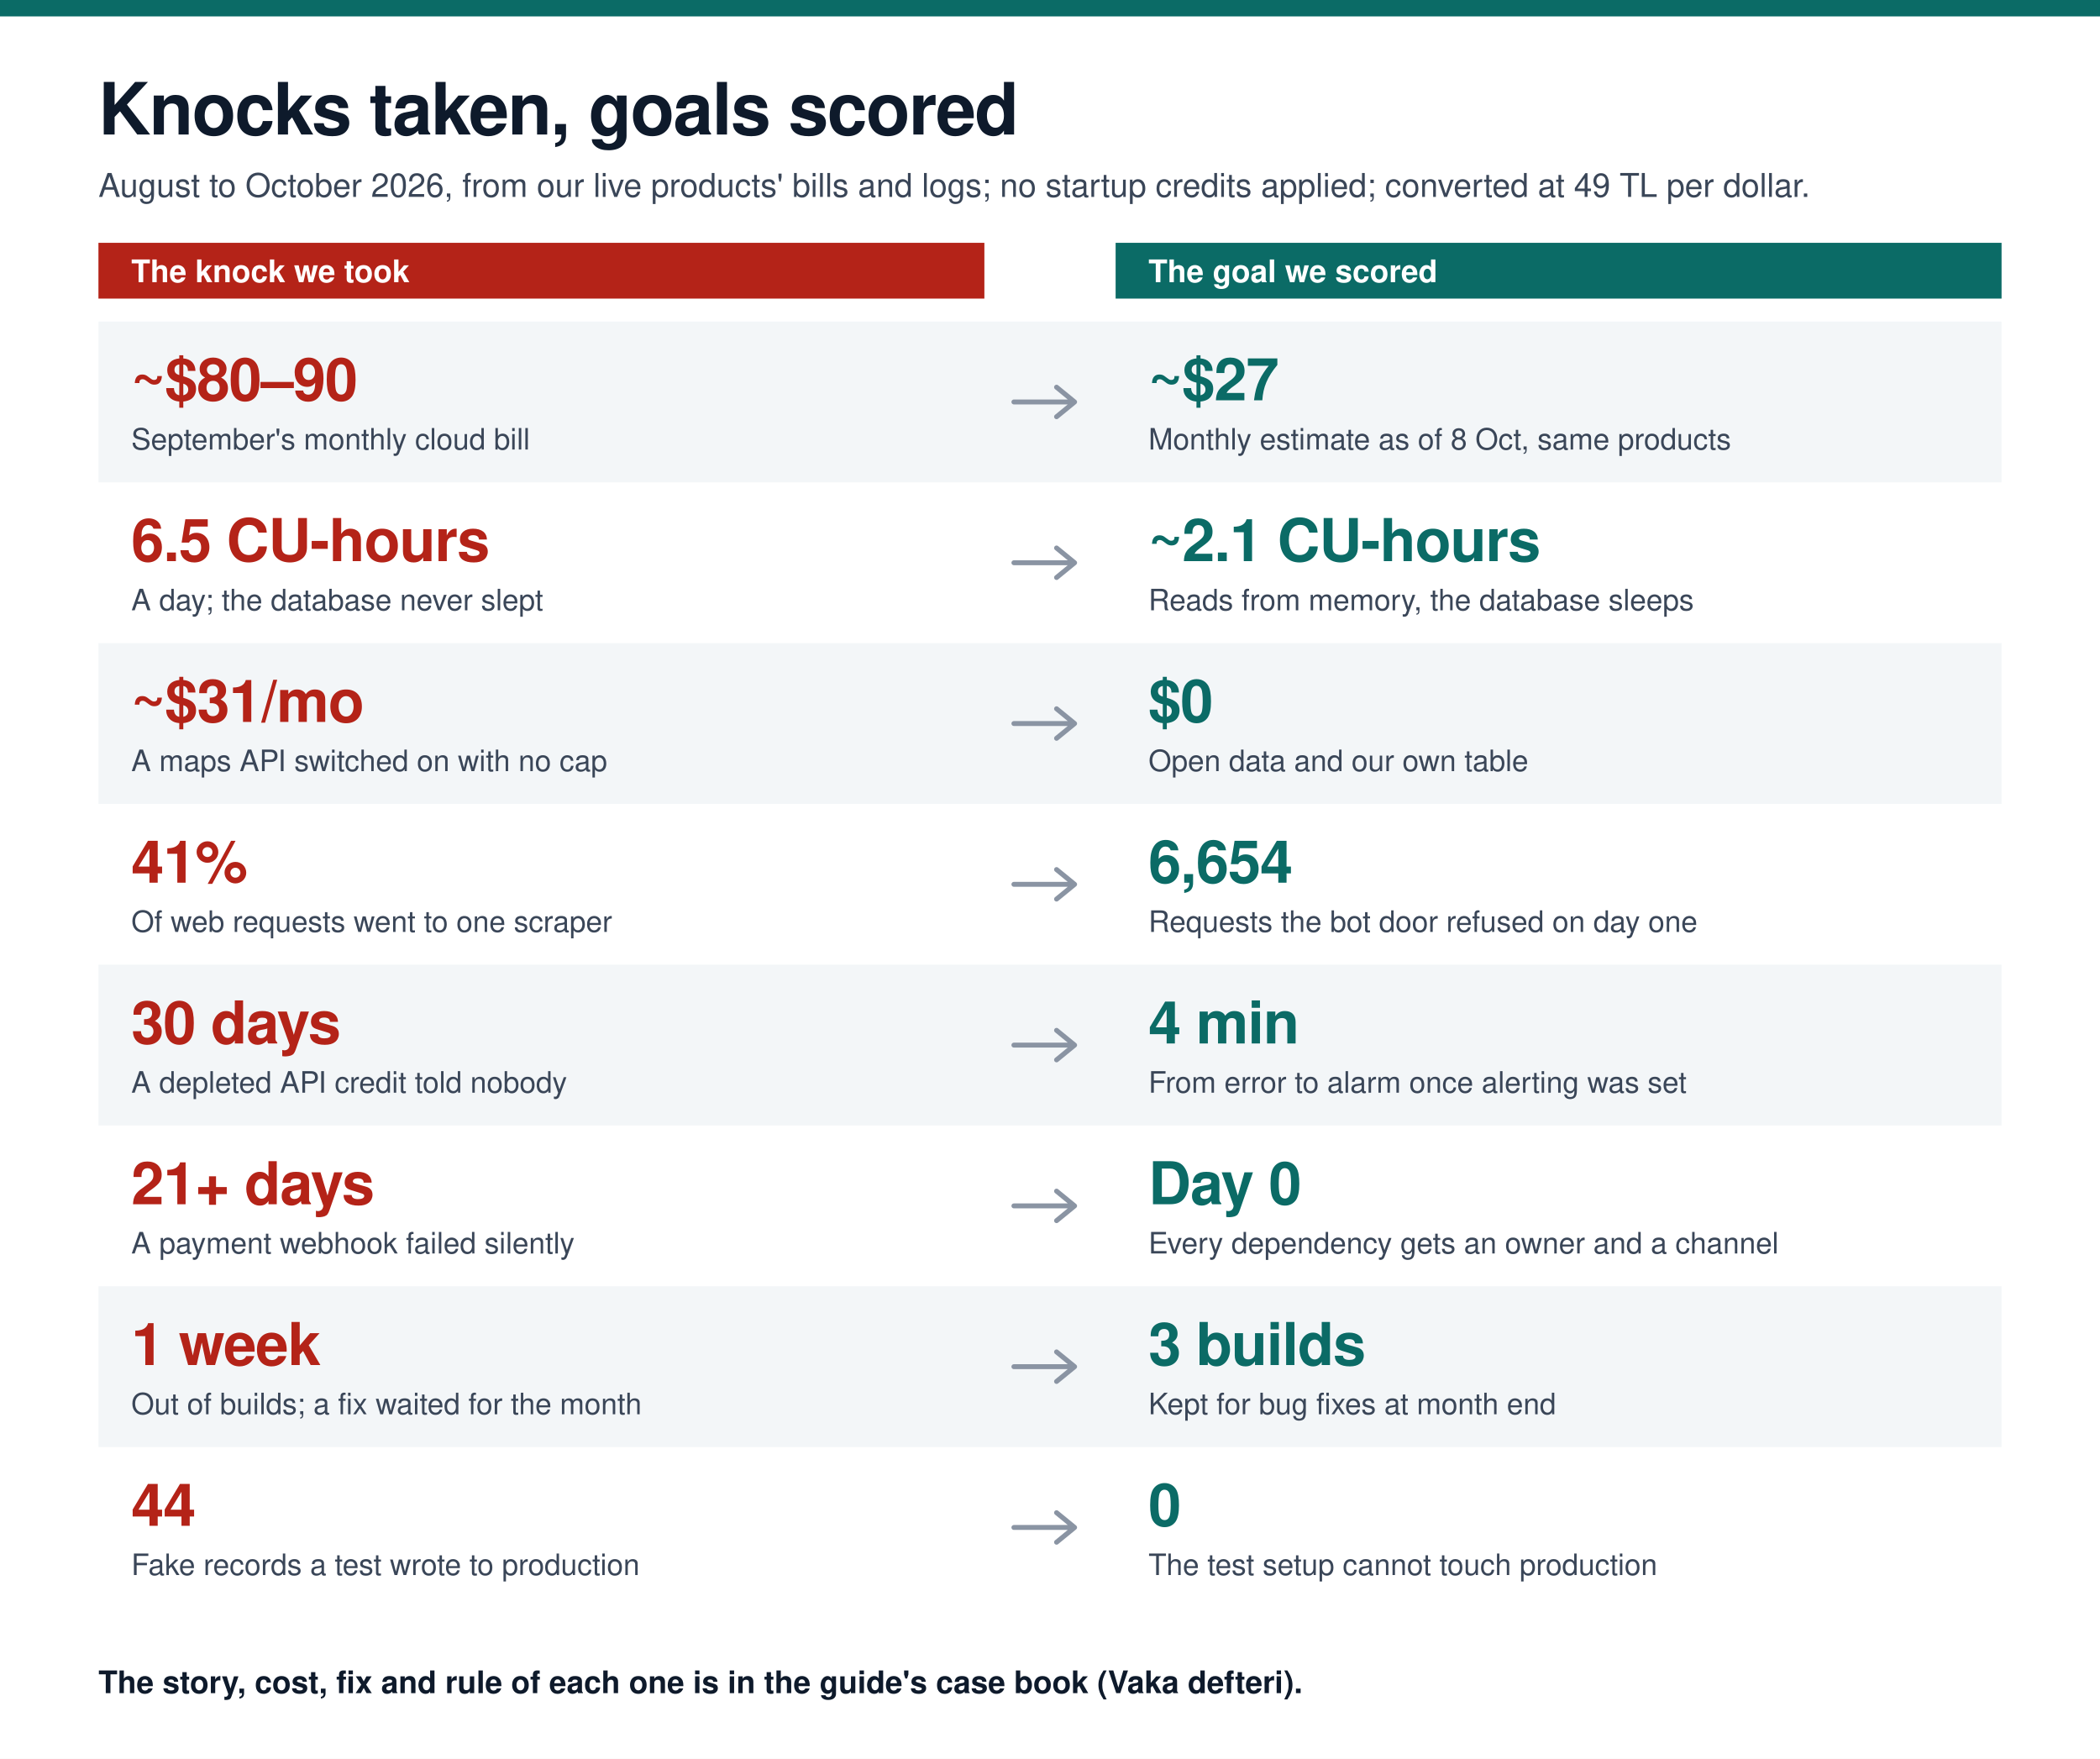
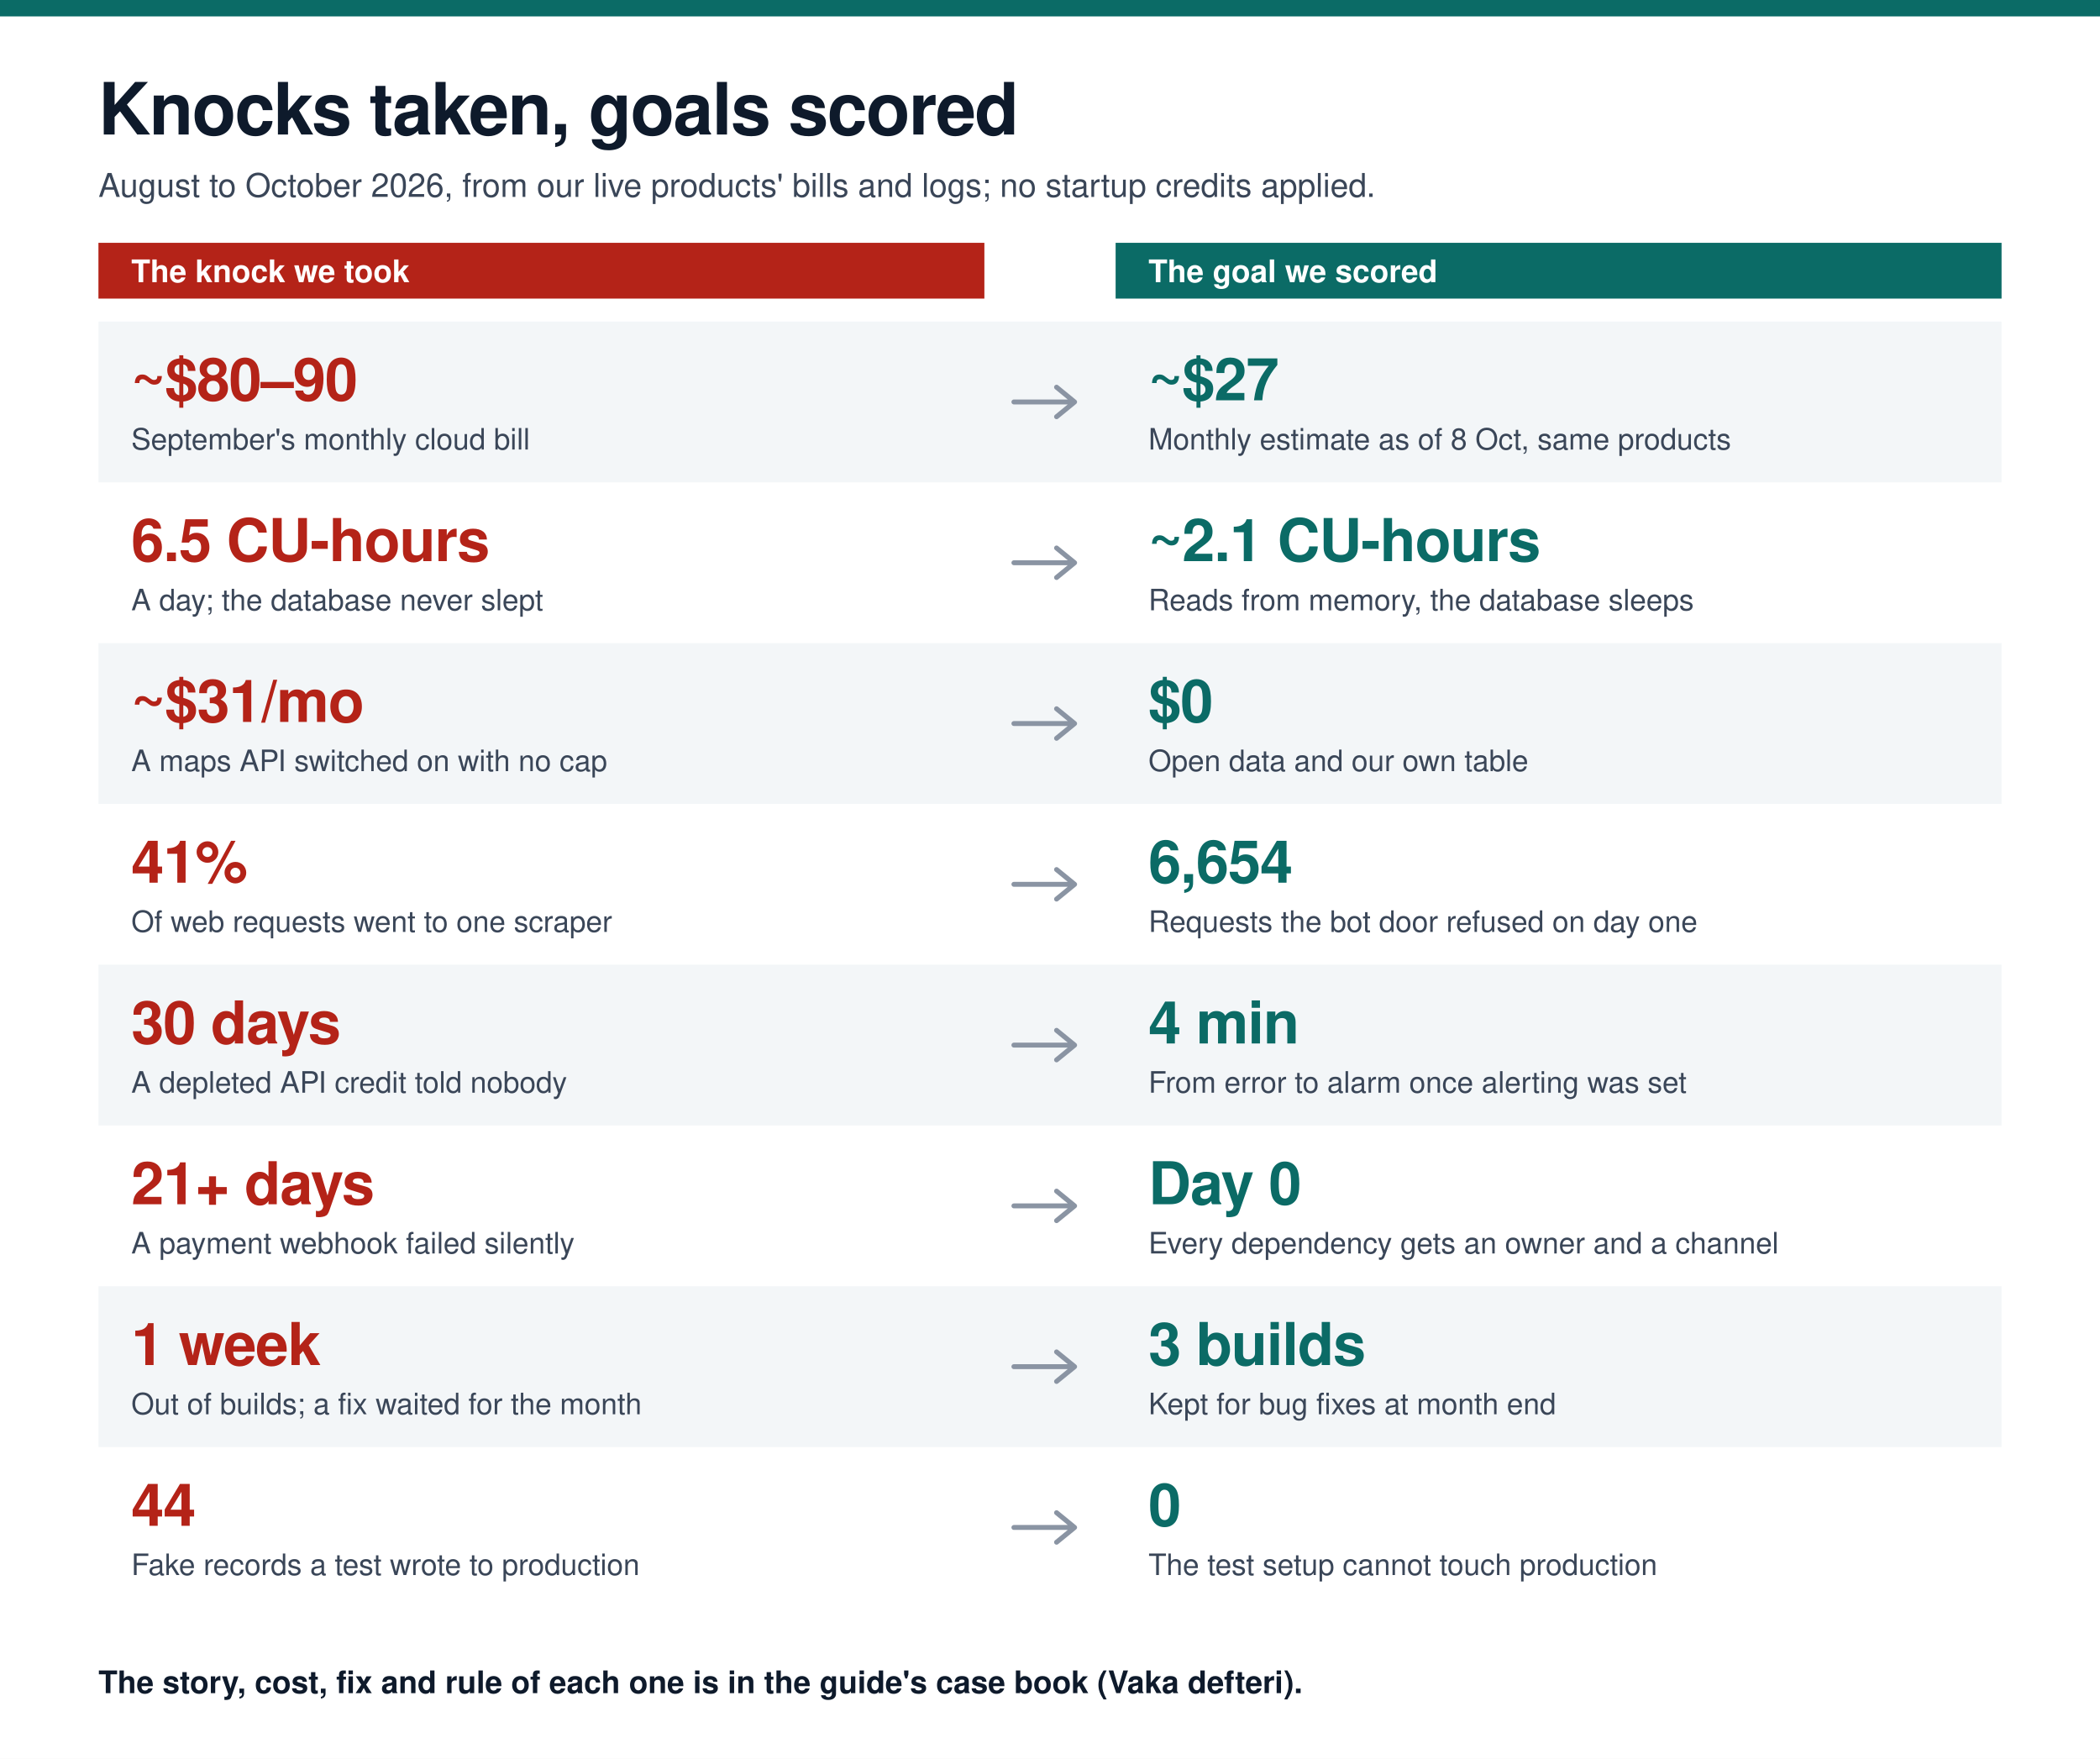
<svg xmlns="http://www.w3.org/2000/svg" viewBox="0 0 1280 1072" width="1280" height="1072" role="img" aria-label="Knocks taken, goals scored: ~$80–90 September's monthly cloud bill, then ~$27 Monthly estimate as of 8 Oct; 6.5 CU-hours A day; the database never slept, then ~2.1 CU-hours Reads from memory, the database sleeps; ~$31/mo A maps API switched on with no cap, then $0 Open data and our own table; 41% Of web requests went to one scraper, then 6,654 Requests the bot door refused on day one; 30 days A depleted API credit told nobody, then 4 min From error to alarm once alerting was set; 21+ days A payment webhook failed silently, then Day 0 Every dependency gets an owner and a channel; 1 week Out of builds; a fix waited for the month, then 3 builds Kept for bug fixes at month end; 44 Fake records a test wrote to production, then 0 The test setup cannot touch production">
  <rect width="1280" height="1072" fill="#FFFFFF" />
  <rect width="1280" height="10" fill="#0B6B66" />
  <text x="60" y="82" font-family="Manrope, -apple-system, 'Segoe UI', Helvetica, Arial, sans-serif" font-size="44" font-weight="800" fill="#0E1A2B" letter-spacing="-0.8">Knocks taken, goals scored</text>
-   <text x="60" y="120" font-family="Manrope, -apple-system, 'Segoe UI', Helvetica, Arial, sans-serif" font-size="20" font-weight="500" fill="#3A4658">August to October 2026, from our live products' bills and logs; no startup credits applied; converted at 49 TL per dollar.</text>
+   <text x="60" y="120" font-family="Manrope, -apple-system, 'Segoe UI', Helvetica, Arial, sans-serif" font-size="20" font-weight="500" fill="#3A4658">August to October 2026, from our live products' bills and logs; no startup credits applied.</text>
  <rect x="60" y="148" width="540" height="34" fill="#B42318" />
  <text x="80" y="172" font-family="Manrope, -apple-system, 'Segoe UI', Helvetica, Arial, sans-serif" font-size="19" font-weight="800" fill="#FFFFFF">The knock we took</text>
  <rect x="680" y="148" width="540" height="34" fill="#0B6B66" />
  <text x="700" y="172" font-family="Manrope, -apple-system, 'Segoe UI', Helvetica, Arial, sans-serif" font-size="19" font-weight="800" fill="#FFFFFF">The goal we scored</text>
  <rect x="60" y="196" width="1160" height="98" fill="#F3F6F8" />
  <text x="80" y="244" font-family="Manrope, -apple-system, 'Segoe UI', Helvetica, Arial, sans-serif" font-size="36" font-weight="800" fill="#B42318" letter-spacing="-0.5">~$80–90</text>
  <text x="80" y="274" font-family="Manrope, -apple-system, 'Segoe UI', Helvetica, Arial, sans-serif" font-size="18" font-weight="500" fill="#3A4658">September's monthly cloud bill</text>
  <path d="M618 245.0 L654 245.0 M644 236.0 L655 245.0 L644 254.0" stroke="#8A94A3" stroke-width="3" fill="none" stroke-linecap="round" stroke-linejoin="round" />
  <text x="700" y="244" font-family="Manrope, -apple-system, 'Segoe UI', Helvetica, Arial, sans-serif" font-size="36" font-weight="800" fill="#0B6B66" letter-spacing="-0.5">~$27</text>
  <text x="700" y="274" font-family="Manrope, -apple-system, 'Segoe UI', Helvetica, Arial, sans-serif" font-size="18" font-weight="500" fill="#3A4658">Monthly estimate as of 8 Oct, same products</text>
  <text x="80" y="342" font-family="Manrope, -apple-system, 'Segoe UI', Helvetica, Arial, sans-serif" font-size="36" font-weight="800" fill="#B42318" letter-spacing="-0.5">6.5 CU-hours</text>
  <text x="80" y="372" font-family="Manrope, -apple-system, 'Segoe UI', Helvetica, Arial, sans-serif" font-size="18" font-weight="500" fill="#3A4658">A day; the database never slept</text>
  <path d="M618 343.0 L654 343.0 M644 334.0 L655 343.0 L644 352.0" stroke="#8A94A3" stroke-width="3" fill="none" stroke-linecap="round" stroke-linejoin="round" />
  <text x="700" y="342" font-family="Manrope, -apple-system, 'Segoe UI', Helvetica, Arial, sans-serif" font-size="36" font-weight="800" fill="#0B6B66" letter-spacing="-0.5">~2.1 CU-hours</text>
  <text x="700" y="372" font-family="Manrope, -apple-system, 'Segoe UI', Helvetica, Arial, sans-serif" font-size="18" font-weight="500" fill="#3A4658">Reads from memory, the database sleeps</text>
  <rect x="60" y="392" width="1160" height="98" fill="#F3F6F8" />
  <text x="80" y="440" font-family="Manrope, -apple-system, 'Segoe UI', Helvetica, Arial, sans-serif" font-size="36" font-weight="800" fill="#B42318" letter-spacing="-0.5">~$31/mo</text>
  <text x="80" y="470" font-family="Manrope, -apple-system, 'Segoe UI', Helvetica, Arial, sans-serif" font-size="18" font-weight="500" fill="#3A4658">A maps API switched on with no cap</text>
  <path d="M618 441.0 L654 441.0 M644 432.0 L655 441.0 L644 450.0" stroke="#8A94A3" stroke-width="3" fill="none" stroke-linecap="round" stroke-linejoin="round" />
  <text x="700" y="440" font-family="Manrope, -apple-system, 'Segoe UI', Helvetica, Arial, sans-serif" font-size="36" font-weight="800" fill="#0B6B66" letter-spacing="-0.5">$0</text>
  <text x="700" y="470" font-family="Manrope, -apple-system, 'Segoe UI', Helvetica, Arial, sans-serif" font-size="18" font-weight="500" fill="#3A4658">Open data and our own table</text>
  <text x="80" y="538" font-family="Manrope, -apple-system, 'Segoe UI', Helvetica, Arial, sans-serif" font-size="36" font-weight="800" fill="#B42318" letter-spacing="-0.5">41%</text>
  <text x="80" y="568" font-family="Manrope, -apple-system, 'Segoe UI', Helvetica, Arial, sans-serif" font-size="18" font-weight="500" fill="#3A4658">Of web requests went to one scraper</text>
  <path d="M618 539.0 L654 539.0 M644 530.0 L655 539.0 L644 548.0" stroke="#8A94A3" stroke-width="3" fill="none" stroke-linecap="round" stroke-linejoin="round" />
  <text x="700" y="538" font-family="Manrope, -apple-system, 'Segoe UI', Helvetica, Arial, sans-serif" font-size="36" font-weight="800" fill="#0B6B66" letter-spacing="-0.5">6,654</text>
  <text x="700" y="568" font-family="Manrope, -apple-system, 'Segoe UI', Helvetica, Arial, sans-serif" font-size="18" font-weight="500" fill="#3A4658">Requests the bot door refused on day one</text>
  <rect x="60" y="588" width="1160" height="98" fill="#F3F6F8" />
  <text x="80" y="636" font-family="Manrope, -apple-system, 'Segoe UI', Helvetica, Arial, sans-serif" font-size="36" font-weight="800" fill="#B42318" letter-spacing="-0.5">30 days</text>
  <text x="80" y="666" font-family="Manrope, -apple-system, 'Segoe UI', Helvetica, Arial, sans-serif" font-size="18" font-weight="500" fill="#3A4658">A depleted API credit told nobody</text>
  <path d="M618 637.0 L654 637.0 M644 628.0 L655 637.0 L644 646.0" stroke="#8A94A3" stroke-width="3" fill="none" stroke-linecap="round" stroke-linejoin="round" />
  <text x="700" y="636" font-family="Manrope, -apple-system, 'Segoe UI', Helvetica, Arial, sans-serif" font-size="36" font-weight="800" fill="#0B6B66" letter-spacing="-0.5">4 min</text>
  <text x="700" y="666" font-family="Manrope, -apple-system, 'Segoe UI', Helvetica, Arial, sans-serif" font-size="18" font-weight="500" fill="#3A4658">From error to alarm once alerting was set</text>
  <text x="80" y="734" font-family="Manrope, -apple-system, 'Segoe UI', Helvetica, Arial, sans-serif" font-size="36" font-weight="800" fill="#B42318" letter-spacing="-0.5">21+ days</text>
  <text x="80" y="764" font-family="Manrope, -apple-system, 'Segoe UI', Helvetica, Arial, sans-serif" font-size="18" font-weight="500" fill="#3A4658">A payment webhook failed silently</text>
  <path d="M618 735.0 L654 735.0 M644 726.0 L655 735.0 L644 744.0" stroke="#8A94A3" stroke-width="3" fill="none" stroke-linecap="round" stroke-linejoin="round" />
  <text x="700" y="734" font-family="Manrope, -apple-system, 'Segoe UI', Helvetica, Arial, sans-serif" font-size="36" font-weight="800" fill="#0B6B66" letter-spacing="-0.5">Day 0</text>
  <text x="700" y="764" font-family="Manrope, -apple-system, 'Segoe UI', Helvetica, Arial, sans-serif" font-size="18" font-weight="500" fill="#3A4658">Every dependency gets an owner and a channel</text>
  <rect x="60" y="784" width="1160" height="98" fill="#F3F6F8" />
  <text x="80" y="832" font-family="Manrope, -apple-system, 'Segoe UI', Helvetica, Arial, sans-serif" font-size="36" font-weight="800" fill="#B42318" letter-spacing="-0.5">1 week</text>
  <text x="80" y="862" font-family="Manrope, -apple-system, 'Segoe UI', Helvetica, Arial, sans-serif" font-size="18" font-weight="500" fill="#3A4658">Out of builds; a fix waited for the month</text>
  <path d="M618 833.0 L654 833.0 M644 824.0 L655 833.0 L644 842.0" stroke="#8A94A3" stroke-width="3" fill="none" stroke-linecap="round" stroke-linejoin="round" />
  <text x="700" y="832" font-family="Manrope, -apple-system, 'Segoe UI', Helvetica, Arial, sans-serif" font-size="36" font-weight="800" fill="#0B6B66" letter-spacing="-0.5">3 builds</text>
  <text x="700" y="862" font-family="Manrope, -apple-system, 'Segoe UI', Helvetica, Arial, sans-serif" font-size="18" font-weight="500" fill="#3A4658">Kept for bug fixes at month end</text>
  <text x="80" y="930" font-family="Manrope, -apple-system, 'Segoe UI', Helvetica, Arial, sans-serif" font-size="36" font-weight="800" fill="#B42318" letter-spacing="-0.5">44</text>
  <text x="80" y="960" font-family="Manrope, -apple-system, 'Segoe UI', Helvetica, Arial, sans-serif" font-size="18" font-weight="500" fill="#3A4658">Fake records a test wrote to production</text>
  <path d="M618 931.0 L654 931.0 M644 922.0 L655 931.0 L644 940.0" stroke="#8A94A3" stroke-width="3" fill="none" stroke-linecap="round" stroke-linejoin="round" />
  <text x="700" y="930" font-family="Manrope, -apple-system, 'Segoe UI', Helvetica, Arial, sans-serif" font-size="36" font-weight="800" fill="#0B6B66" letter-spacing="-0.5">0</text>
  <text x="700" y="960" font-family="Manrope, -apple-system, 'Segoe UI', Helvetica, Arial, sans-serif" font-size="18" font-weight="500" fill="#3A4658">The test setup cannot touch production</text>
  <text x="60" y="1032" font-family="Manrope, -apple-system, 'Segoe UI', Helvetica, Arial, sans-serif" font-size="19" font-weight="600" fill="#0E1A2B">The story, cost, fix and rule of each one is in the guide's case book (Vaka defteri).</text>
</svg>
